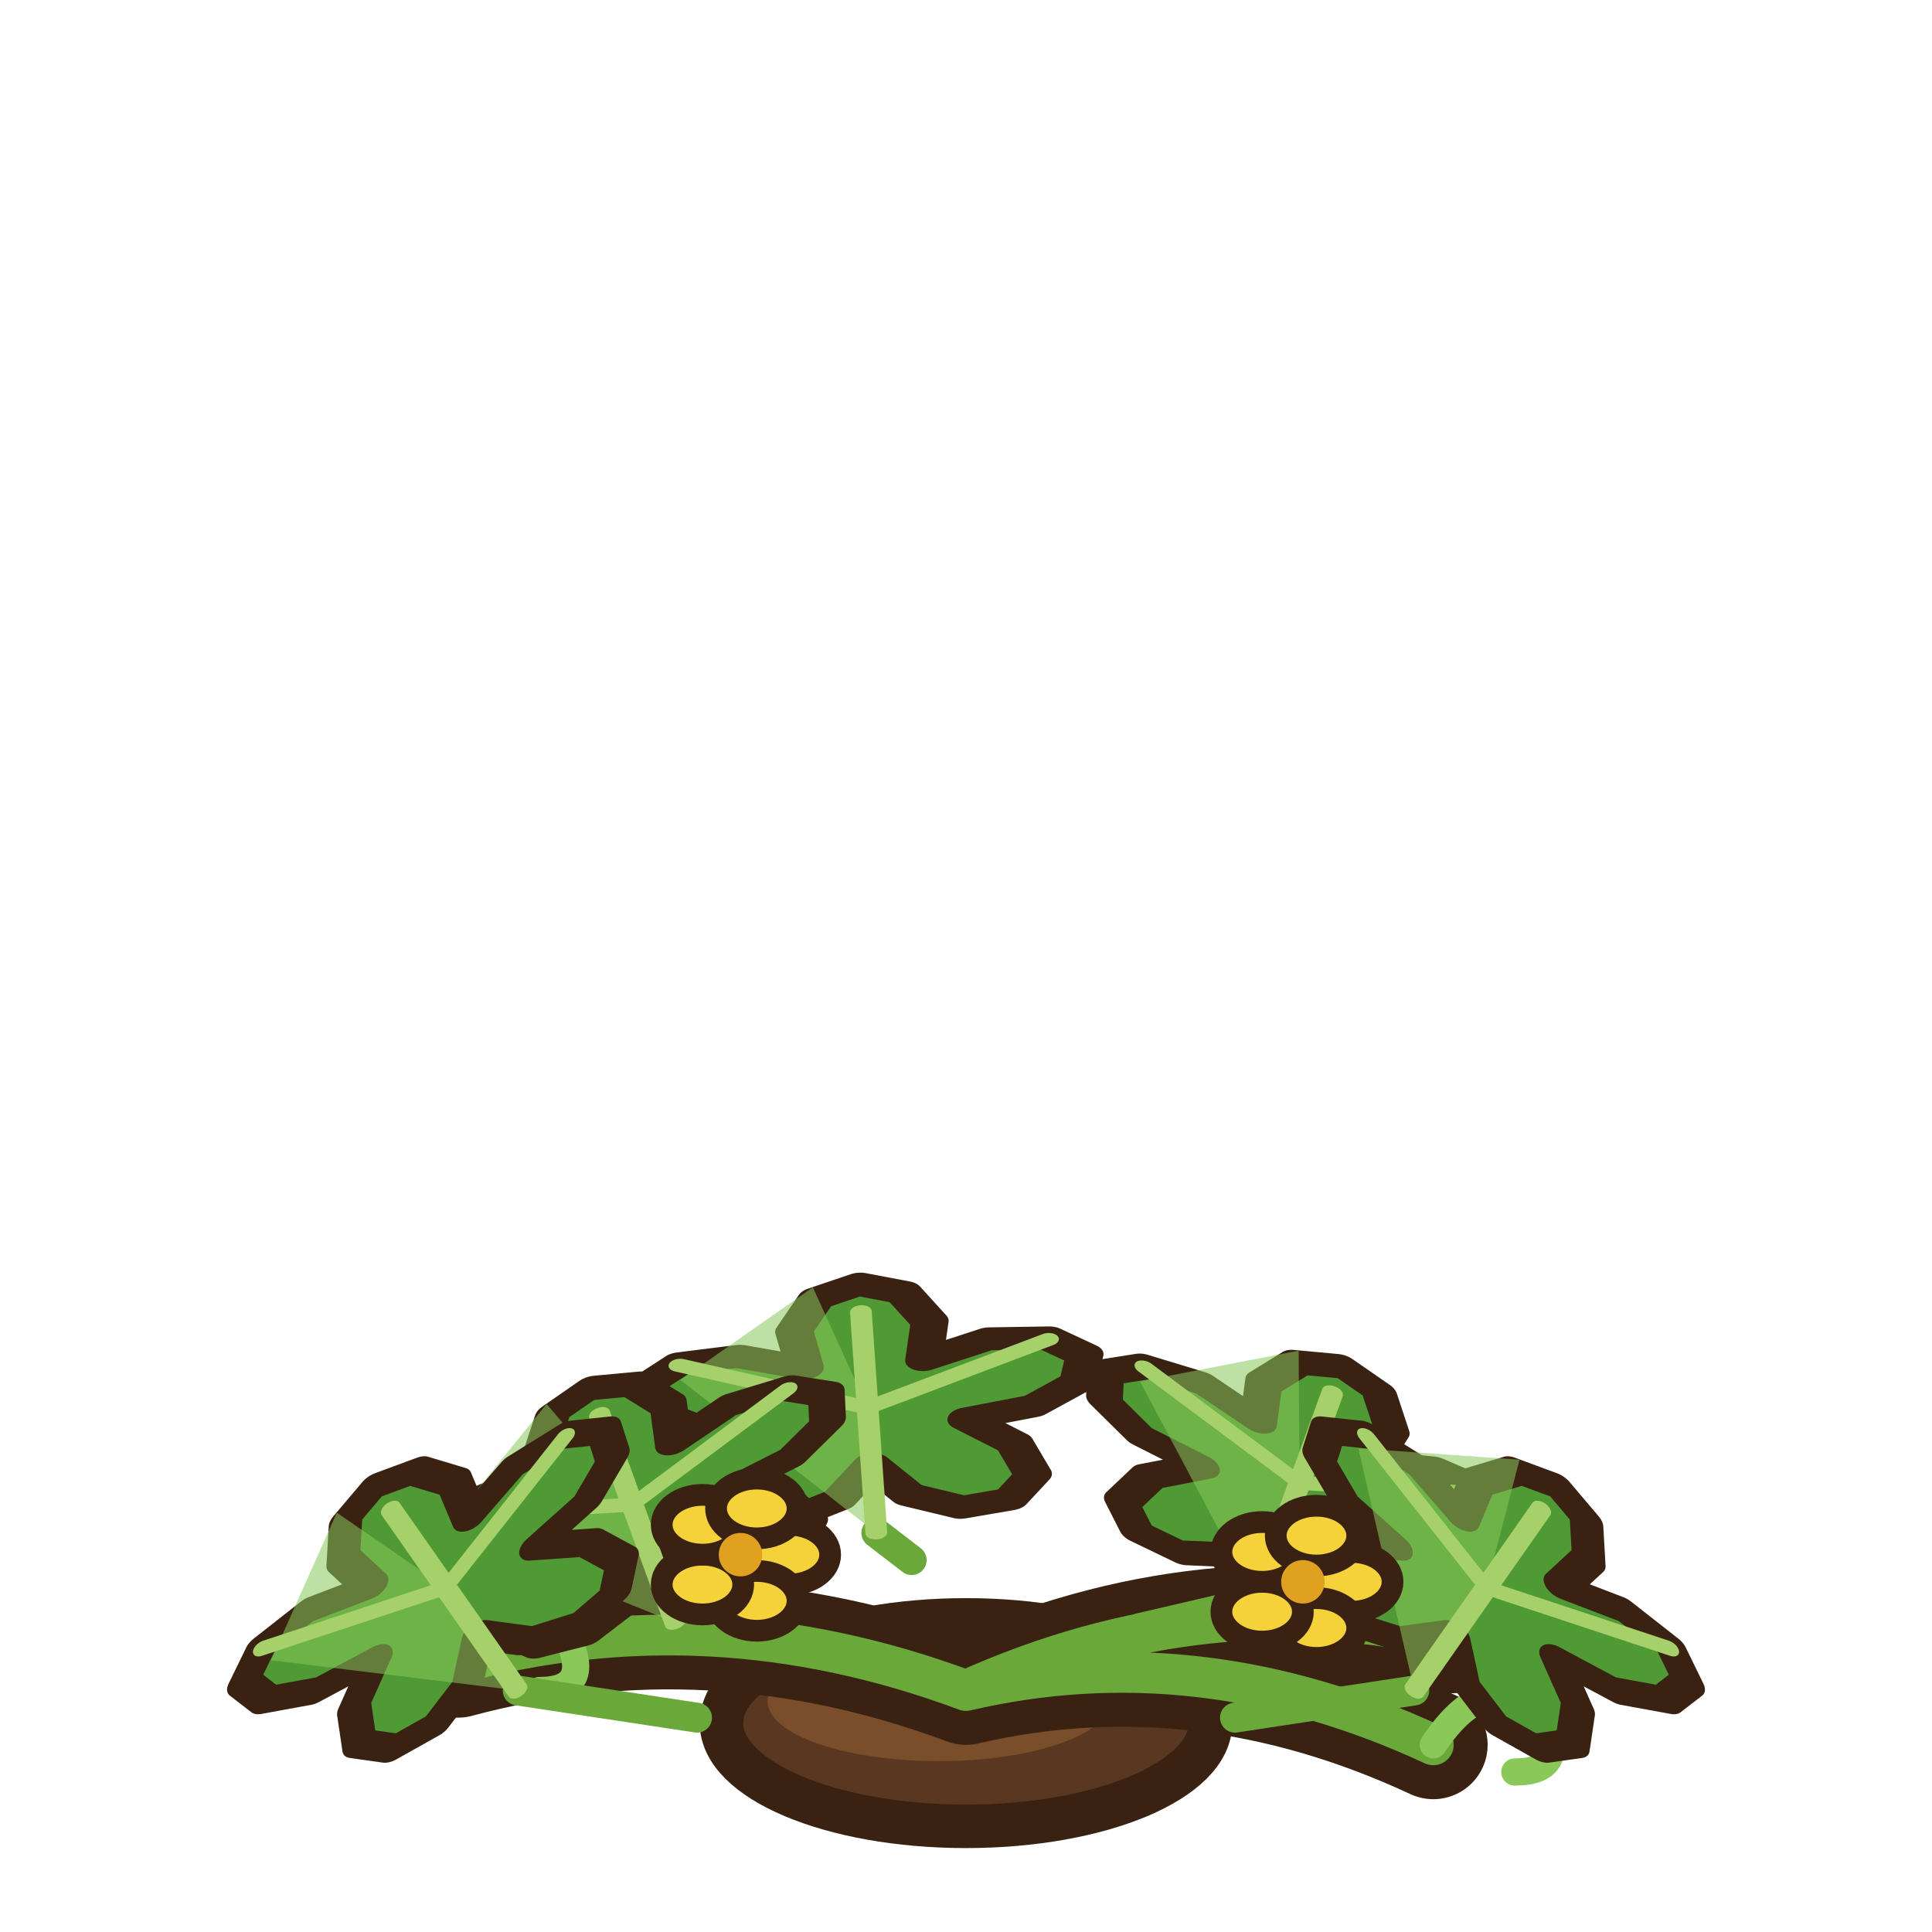
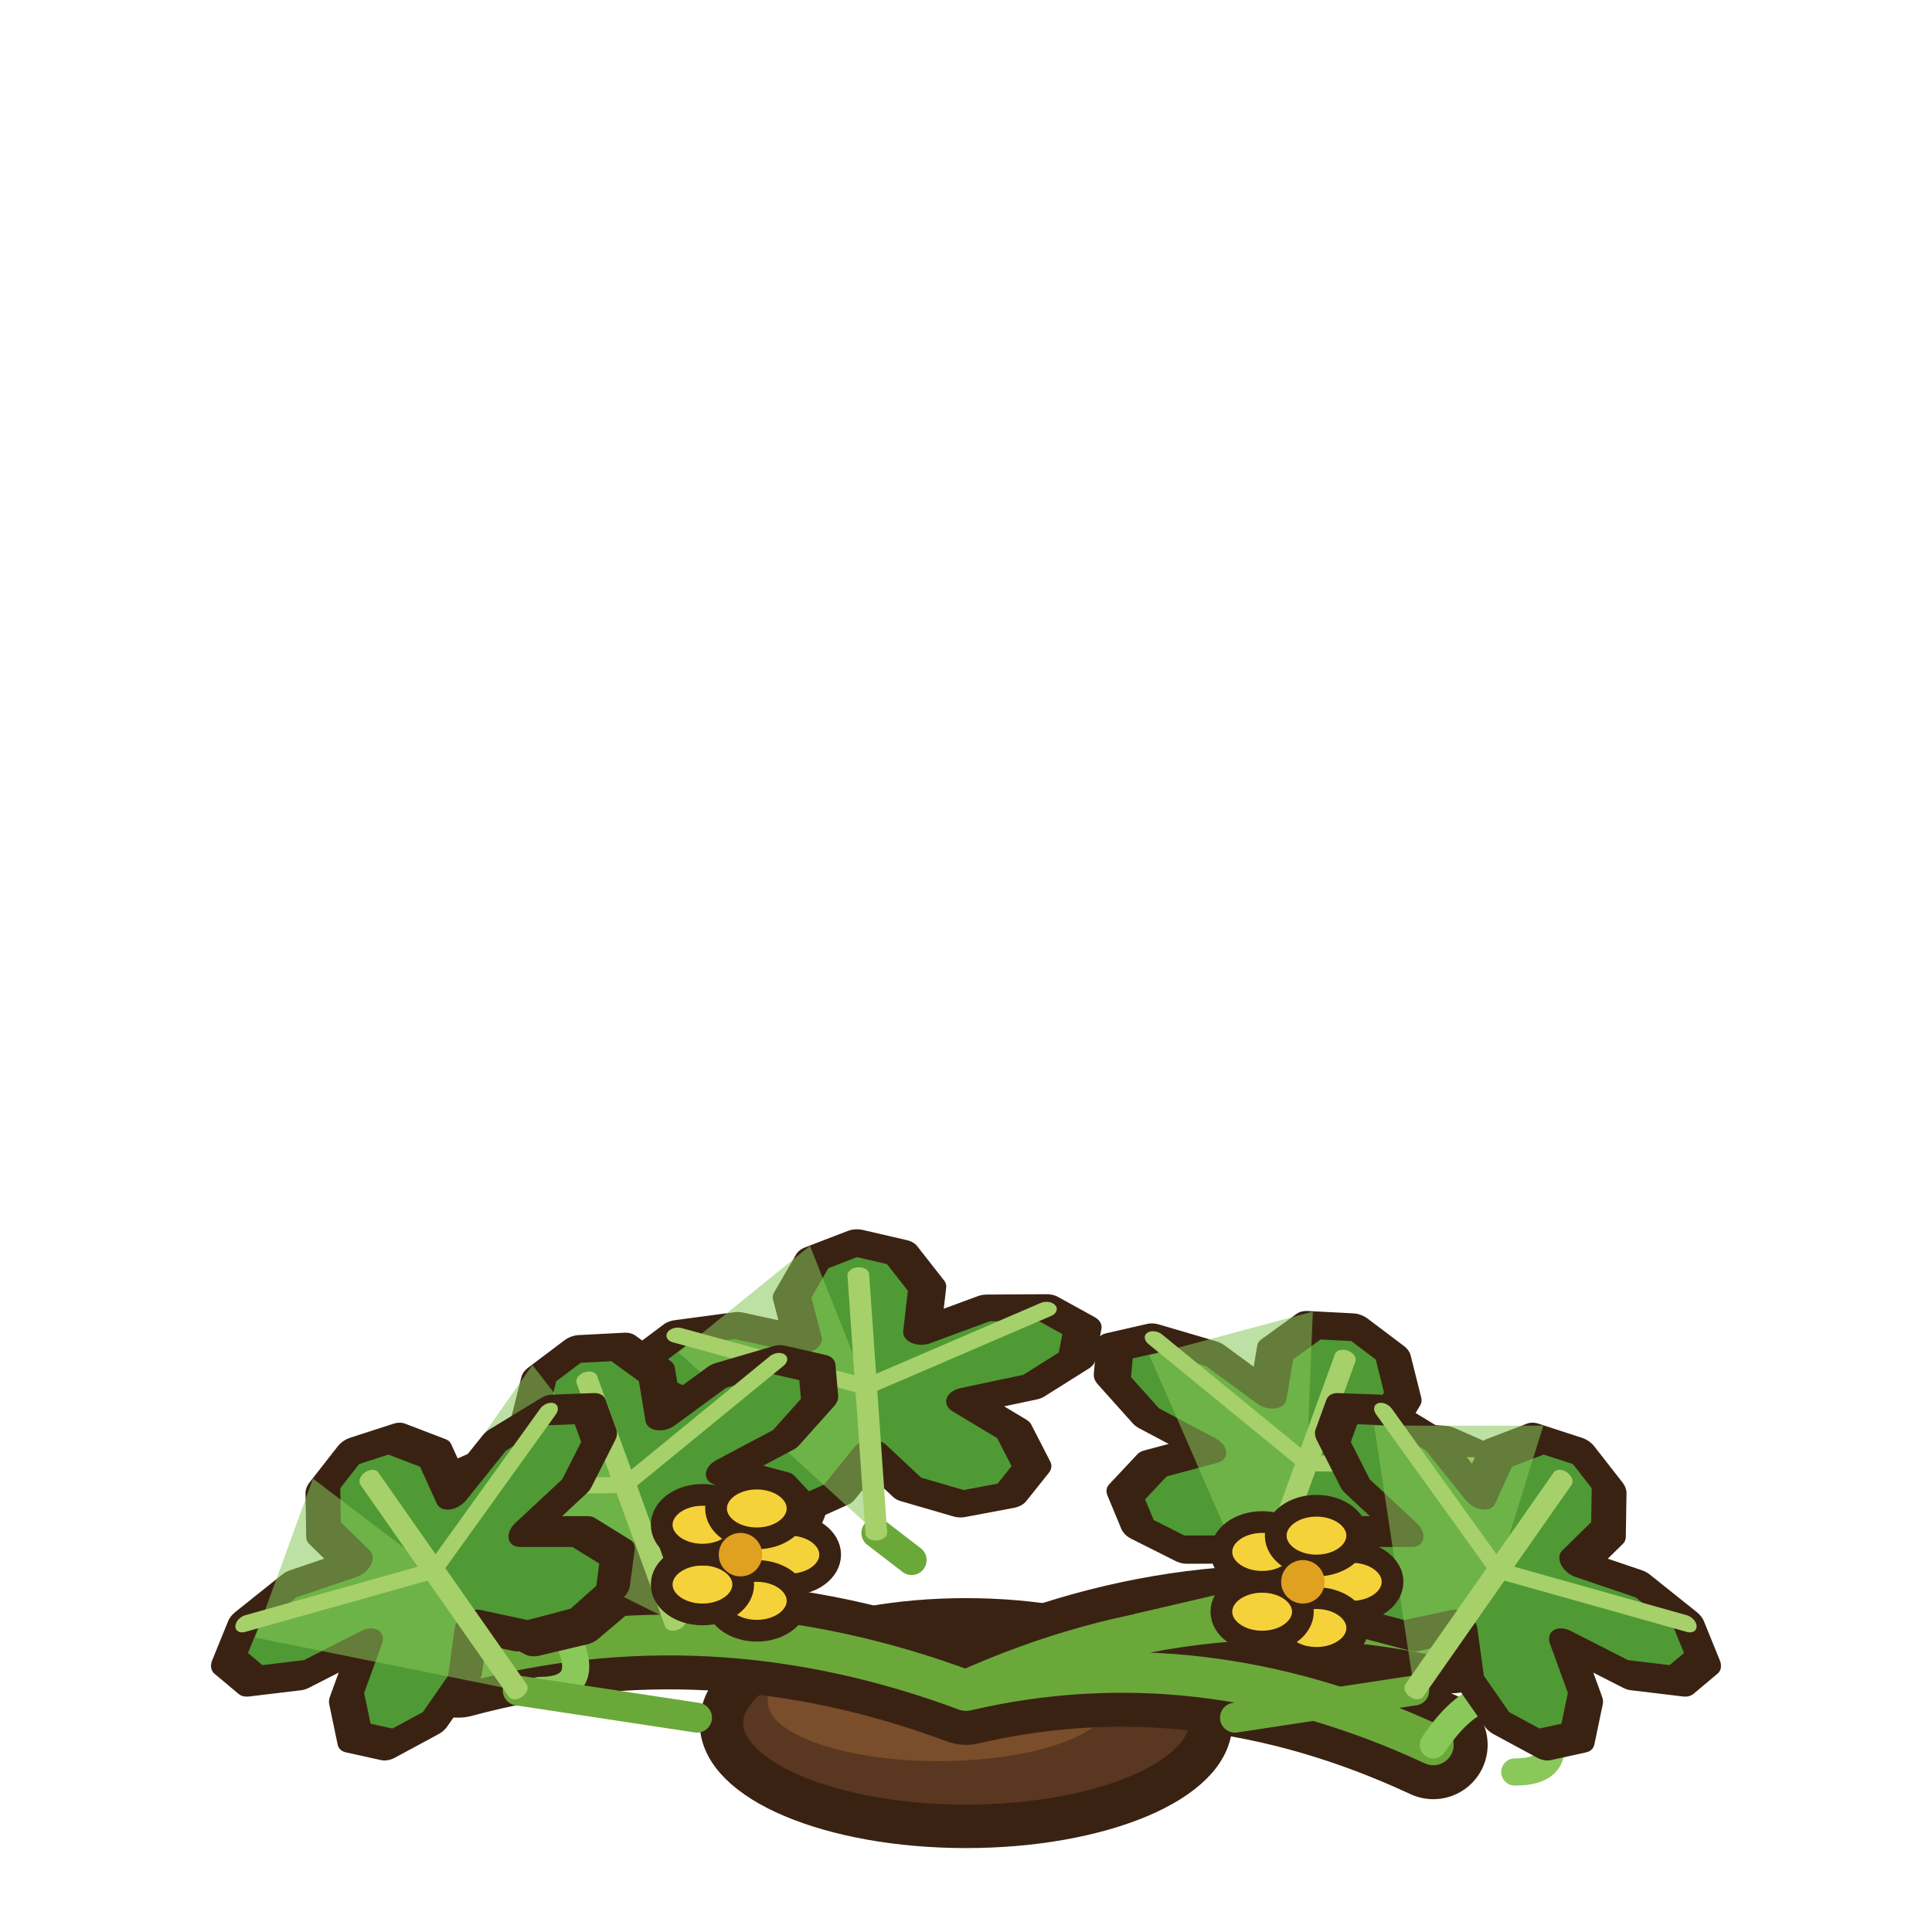
<svg xmlns="http://www.w3.org/2000/svg" viewBox="0 0 64 64" width="64" height="64">
  <g stroke-linejoin="round" stroke-linecap="round" transform="translate(32 56) scale(0.9)">
    <ellipse cx="0" cy="1.2" rx="9" ry="3.8" fill="#5a3720" stroke="#3a2213" stroke-width="1.6" />
    <ellipse cx="-1" cy="0.4" rx="6.3" ry="2.2" fill="#7a4d2b" />
    <path d="M0 0Q-9.4 -3.5 -18.7 -1M0 0Q8.9 -4 17.9 -1.9M0 0Q8.6 -2 17.2 2" fill="none" stroke="#3a2213" stroke-width="4" />
    <path d="M0 0Q-9.4 -3.5 -18.7 -1M0 0Q8.9 -4 17.9 -1.9M0 0Q8.6 -2 17.2 2" fill="none" stroke="#6aa83a" stroke-width="1.5" />
    <path d="M-18.7 -1q2 -3 4 -1q1 2 -1 2M17.9 -1.9q2 -3 4 -1q1 2 -1 2M17.2 2q2 -3 4 -1q1 2 -1 2" fill="none" stroke="#8ac85a" stroke-width="1" />
    <path d="M-2 -4.8L-3.3 -5.8" fill="none" stroke="#6aa83a" stroke-width="1.1" />
-     <path d="M0 -15.3L1.6 -14.6L2.5 -12.7L2.2 -10.4L4.6 -11.4L6.8 -11.2L8.1 -10L7.8 -8.4L6.1 -7.1L3.6 -6.6L5.3 -4.9L5.9 -2.9L5 -1.5L3.2 -1.2L1.3 -2.2L0 -4.2L-1.3 -2.2L-3.2 -1.2L-5 -1.5L-5.9 -2.9L-5.3 -4.9L-3.6 -6.6L-6.1 -7.1L-7.8 -8.4L-8.1 -10L-6.8 -11.2L-4.6 -11.4L-2.2 -10.4L-2.5 -12.7L-1.6 -14.6Z" fill="#4f9a34" stroke="#3a2213" stroke-width="1.4" transform="translate(-3.3 -5.8) rotate(-4) scale(1 0.6)" />
-     <path d="M0 0L-6.8 -10.2L-1.7 -15.3L0 -7.7Z" fill="#86c85a" transform="translate(-3.3 -5.8) rotate(-4) scale(1 0.6)" opacity=".55" />
-     <path d="M0 0L0 -13.6M0 -7.7L6.8 -11.1M0 -7.7L-6.8 -11.1" fill="none" stroke="#a6d06a" stroke-width="0.8" transform="translate(-3.3 -5.8) rotate(-4) scale(1 0.6)" />
+     <path d="M0 -15.3L1.6 -14.6L2.5 -12.7L2.2 -10.4L4.6 -11.4L6.8 -11.2L8.1 -10L7.8 -8.4L6.1 -7.1L3.6 -6.6L5.3 -4.9L5.9 -2.9L5 -1.5L3.2 -1.2L1.3 -2.2L0 -4.2L-1.3 -2.2L-3.2 -1.2L-5 -1.5L-5.9 -2.9L-5.3 -4.9L-3.6 -6.6L-6.1 -7.1L-7.8 -8.4L-8.1 -10L-6.8 -11.2L-4.6 -11.4L-2.2 -10.4L-2.5 -12.7L-1.6 -14.6Z" fill="#4f9a34" stroke="#3a2213" stroke-width="1.4" transform="translate(-3.3 -5.8) rotate(-4) scale(1 0.7)" />
+     <path d="M0 0L-6.8 -10.2L-1.7 -15.3L0 -7.7Z" fill="#86c85a" transform="translate(-3.3 -5.8) rotate(-4) scale(1 0.7)" opacity=".55" />
+     <path d="M0 0L0 -13.6M0 -7.7L6.8 -11.1M0 -7.7L-6.8 -11.1" fill="none" stroke="#a6d06a" stroke-width="0.8" transform="translate(-3.3 -5.8) rotate(-4) scale(1 0.7)" />
    <path d="M6.4 -2.3L10.7 -3.3" fill="none" stroke="#6aa83a" stroke-width="1.1" />
-     <path d="M0 -15.3L1.6 -14.6L2.5 -12.7L2.2 -10.4L4.6 -11.4L6.8 -11.2L8.1 -10L7.8 -8.4L6.1 -7.1L3.6 -6.6L5.3 -4.9L5.9 -2.9L5 -1.5L3.2 -1.2L1.3 -2.2L0 -4.2L-1.3 -2.2L-3.2 -1.2L-5 -1.5L-5.9 -2.9L-5.3 -4.9L-3.6 -6.6L-6.1 -7.1L-7.8 -8.4L-8.1 -10L-6.8 -11.2L-4.6 -11.4L-2.2 -10.4L-2.5 -12.7L-1.6 -14.6Z" fill="#4f9a34" stroke="#3a2213" stroke-width="1.4" transform="translate(10.7 -3.3) rotate(20) scale(1 0.6)" />
-     <path d="M0 0L-6.8 -10.2L-1.7 -15.3L0 -7.7Z" fill="#86c85a" transform="translate(10.7 -3.3) rotate(20) scale(1 0.6)" opacity=".55" />
-     <path d="M0 0L0 -13.6M0 -7.7L6.8 -11.1M0 -7.7L-6.8 -11.1" fill="none" stroke="#a6d06a" stroke-width="0.8" transform="translate(10.7 -3.3) rotate(20) scale(1 0.6)" />
+     <path d="M0 -15.3L1.6 -14.6L2.5 -12.7L2.2 -10.4L4.6 -11.4L6.8 -11.2L8.1 -10L7.8 -8.4L6.1 -7.1L3.6 -6.6L5.3 -4.9L5.9 -2.9L5 -1.5L3.2 -1.2L1.3 -2.2L0 -4.2L-1.3 -2.2L-3.2 -1.2L-5 -1.5L-5.9 -2.9L-5.3 -4.9L-3.6 -6.6L-6.1 -7.1L-7.8 -8.4L-8.1 -10L-6.8 -11.2L-4.6 -11.4L-2.2 -10.4L-2.5 -12.7L-1.6 -14.6Z" fill="#4f9a34" stroke="#3a2213" stroke-width="1.4" transform="translate(10.7 -3.3) rotate(20) scale(1 0.7)" />
+     <path d="M0 0L-6.8 -10.2L-1.7 -15.3L0 -7.7Z" fill="#86c85a" transform="translate(10.7 -3.3) rotate(20) scale(1 0.7)" opacity=".55" />
+     <path d="M0 0L0 -13.6M0 -7.7L6.8 -11.1M0 -7.7L-6.8 -11.1" fill="none" stroke="#a6d06a" stroke-width="0.8" transform="translate(10.7 -3.3) rotate(20) scale(1 0.7)" />
    <path d="M-6.4 -1.5L-10.7 -2.5" fill="none" stroke="#6aa83a" stroke-width="1.1" />
-     <path d="M0 -15.3L1.6 -14.6L2.5 -12.7L2.2 -10.4L4.6 -11.4L6.8 -11.2L8.1 -10L7.8 -8.4L6.1 -7.1L3.6 -6.6L5.3 -4.9L5.9 -2.9L5 -1.5L3.2 -1.2L1.3 -2.2L0 -4.2L-1.3 -2.2L-3.2 -1.2L-5 -1.5L-5.9 -2.9L-5.3 -4.9L-3.6 -6.6L-6.1 -7.1L-7.8 -8.4L-8.1 -10L-6.8 -11.2L-4.6 -11.4L-2.2 -10.4L-2.5 -12.7L-1.6 -14.6Z" fill="#4f9a34" stroke="#3a2213" stroke-width="1.4" transform="translate(-10.7 -2.5) rotate(-20) scale(1 0.6)" />
-     <path d="M0 0L-6.8 -10.2L-1.7 -15.3L0 -7.7Z" fill="#86c85a" transform="translate(-10.7 -2.5) rotate(-20) scale(1 0.6)" opacity=".55" />
-     <path d="M0 0L0 -13.6M0 -7.7L6.8 -11.1M0 -7.7L-6.8 -11.1" fill="none" stroke="#a6d06a" stroke-width="0.8" transform="translate(-10.7 -2.5) rotate(-20) scale(1 0.6)" />
+     <path d="M0 -15.3L1.6 -14.6L2.5 -12.7L2.2 -10.4L4.6 -11.4L6.8 -11.2L8.1 -10L7.8 -8.4L6.1 -7.1L3.6 -6.6L5.3 -4.9L5.9 -2.9L5 -1.5L3.2 -1.2L1.3 -2.2L0 -4.2L-1.3 -2.2L-3.2 -1.2L-5 -1.5L-5.9 -2.9L-5.3 -4.9L-3.6 -6.6L-6.1 -7.1L-7.8 -8.4L-8.1 -10L-6.8 -11.2L-4.6 -11.4L-2.2 -10.4L-2.5 -12.7L-1.6 -14.6Z" fill="#4f9a34" stroke="#3a2213" stroke-width="1.4" transform="translate(-10.7 -2.5) rotate(-20) scale(1 0.7)" />
+     <path d="M0 0L-6.8 -10.2L-1.7 -15.3L0 -7.7Z" fill="#86c85a" transform="translate(-10.7 -2.5) rotate(-20) scale(1 0.7)" opacity=".55" />
+     <path d="M0 0L0 -13.6M0 -7.7L6.8 -11.1M0 -7.7L-6.8 -11.1" fill="none" stroke="#a6d06a" stroke-width="0.8" transform="translate(-10.7 -2.5) rotate(-20) scale(1 0.7)" />
    <path d="M-9.9 1L-16.5 0" fill="none" stroke="#6aa83a" stroke-width="1.1" />
-     <path d="M0 -15.3L1.6 -14.6L2.5 -12.7L2.2 -10.4L4.6 -11.4L6.8 -11.2L8.1 -10L7.8 -8.4L6.1 -7.1L3.6 -6.6L5.3 -4.9L5.9 -2.9L5 -1.5L3.2 -1.2L1.3 -2.2L0 -4.2L-1.3 -2.2L-3.2 -1.2L-5 -1.5L-5.9 -2.9L-5.3 -4.9L-3.6 -6.6L-6.1 -7.1L-7.8 -8.4L-8.1 -10L-6.8 -11.2L-4.6 -11.4L-2.2 -10.4L-2.5 -12.7L-1.6 -14.6Z" fill="#4f9a34" stroke="#3a2213" stroke-width="1.4" transform="translate(-16.5 0) rotate(-35) scale(1 0.6)" />
-     <path d="M0 0L-6.8 -10.2L-1.7 -15.3L0 -7.7Z" fill="#86c85a" transform="translate(-16.5 0) rotate(-35) scale(1 0.6)" opacity=".55" />
-     <path d="M0 0L0 -13.6M0 -7.7L6.8 -11.1M0 -7.7L-6.8 -11.1" fill="none" stroke="#a6d06a" stroke-width="0.8" transform="translate(-16.5 0) rotate(-35) scale(1 0.6)" />
+     <path d="M0 -15.3L1.6 -14.6L2.5 -12.7L2.2 -10.4L4.6 -11.4L6.8 -11.2L8.1 -10L7.8 -8.4L6.1 -7.1L3.6 -6.6L5.3 -4.9L5.9 -2.9L5 -1.5L3.2 -1.2L1.3 -2.2L0 -4.2L-1.3 -2.2L-3.2 -1.2L-5 -1.5L-5.9 -2.9L-5.3 -4.9L-3.6 -6.6L-6.1 -7.1L-7.8 -8.4L-8.1 -10L-6.8 -11.2L-4.6 -11.4L-2.2 -10.4L-2.5 -12.7L-1.6 -14.6Z" fill="#4f9a34" stroke="#3a2213" stroke-width="1.4" transform="translate(-16.5 0) rotate(-35) scale(1 0.7)" />
+     <path d="M0 0L-6.8 -10.2L-1.7 -15.3L0 -7.7Z" fill="#86c85a" transform="translate(-16.5 0) rotate(-35) scale(1 0.7)" opacity=".55" />
+     <path d="M0 0L0 -13.6M0 -7.7L6.8 -11.1M0 -7.7L-6.8 -11.1" fill="none" stroke="#a6d06a" stroke-width="0.8" transform="translate(-16.5 0) rotate(-35) scale(1 0.7)" />
    <path d="M9.9 1L16.5 0" fill="none" stroke="#6aa83a" stroke-width="1.1" />
-     <path d="M0 -15.3L1.6 -14.6L2.5 -12.7L2.2 -10.4L4.6 -11.4L6.8 -11.2L8.1 -10L7.8 -8.4L6.1 -7.1L3.6 -6.6L5.3 -4.9L5.9 -2.9L5 -1.5L3.2 -1.2L1.3 -2.2L0 -4.2L-1.3 -2.2L-3.2 -1.2L-5 -1.5L-5.9 -2.9L-5.3 -4.9L-3.6 -6.6L-6.1 -7.1L-7.8 -8.4L-8.1 -10L-6.8 -11.2L-4.6 -11.4L-2.2 -10.4L-2.5 -12.7L-1.6 -14.6Z" fill="#4f9a34" stroke="#3a2213" stroke-width="1.4" transform="translate(16.5 0) rotate(35) scale(1 0.6)" />
-     <path d="M0 0L-6.8 -10.2L-1.7 -15.3L0 -7.7Z" fill="#86c85a" transform="translate(16.5 0) rotate(35) scale(1 0.6)" opacity=".55" />
-     <path d="M0 0L0 -13.6M0 -7.7L6.8 -11.1M0 -7.7L-6.8 -11.1" fill="none" stroke="#a6d06a" stroke-width="0.8" transform="translate(16.5 0) rotate(35) scale(1 0.6)" />
+     <path d="M0 -15.3L1.6 -14.6L2.5 -12.7L2.2 -10.4L4.6 -11.4L6.8 -11.2L8.1 -10L7.8 -8.4L6.1 -7.1L3.6 -6.6L5.3 -4.9L5.9 -2.9L5 -1.5L3.2 -1.2L1.3 -2.2L0 -4.2L-1.3 -2.2L-3.2 -1.2L-5 -1.5L-5.9 -2.9L-5.3 -4.9L-3.6 -6.6L-6.1 -7.1L-7.8 -8.4L-8.1 -10L-6.8 -11.2L-4.6 -11.4L-2.2 -10.4L-2.5 -12.7L-1.6 -14.6Z" fill="#4f9a34" stroke="#3a2213" stroke-width="1.4" transform="translate(16.5 0) rotate(35) scale(1 0.7)" />
+     <path d="M0 0L-6.8 -10.2L-1.7 -15.3L0 -7.7Z" fill="#86c85a" transform="translate(16.5 0) rotate(35) scale(1 0.7)" opacity=".55" />
+     <path d="M0 0L0 -13.6M0 -7.7L6.8 -11.1M0 -7.7L-6.8 -11.1" fill="none" stroke="#a6d06a" stroke-width="0.8" transform="translate(16.5 0) rotate(35) scale(1 0.7)" />
    <ellipse cx="-6.5" cy="-5" rx="1.5" ry="1.1" fill="#f6d23a" stroke="#3a2213" stroke-width="0.8" />
    <ellipse cx="-7.7" cy="-3.3" rx="1.5" ry="1.1" fill="#f6d23a" stroke="#3a2213" stroke-width="0.8" />
    <ellipse cx="-9.7" cy="-3.9" rx="1.5" ry="1.1" fill="#f6d23a" stroke="#3a2213" stroke-width="0.8" />
    <ellipse cx="-9.7" cy="-6.1" rx="1.5" ry="1.1" fill="#f6d23a" stroke="#3a2213" stroke-width="0.8" />
    <ellipse cx="-7.7" cy="-6.7" rx="1.5" ry="1.1" fill="#f6d23a" stroke="#3a2213" stroke-width="0.8" />
    <circle cx="-8.3" cy="-5" r="0.8" fill="#e0a020" />
    <ellipse cx="14.2" cy="-4" rx="1.5" ry="1.1" fill="#f6d23a" stroke="#3a2213" stroke-width="0.8" />
    <ellipse cx="12.9" cy="-2.3" rx="1.5" ry="1.1" fill="#f6d23a" stroke="#3a2213" stroke-width="0.8" />
    <ellipse cx="10.9" cy="-2.9" rx="1.5" ry="1.1" fill="#f6d23a" stroke="#3a2213" stroke-width="0.8" />
    <ellipse cx="10.9" cy="-5.1" rx="1.5" ry="1.1" fill="#f6d23a" stroke="#3a2213" stroke-width="0.8" />
    <ellipse cx="12.9" cy="-5.7" rx="1.5" ry="1.1" fill="#f6d23a" stroke="#3a2213" stroke-width="0.8" />
    <circle cx="12.4" cy="-4" r="0.8" fill="#e0a020" />
  </g>
</svg>
